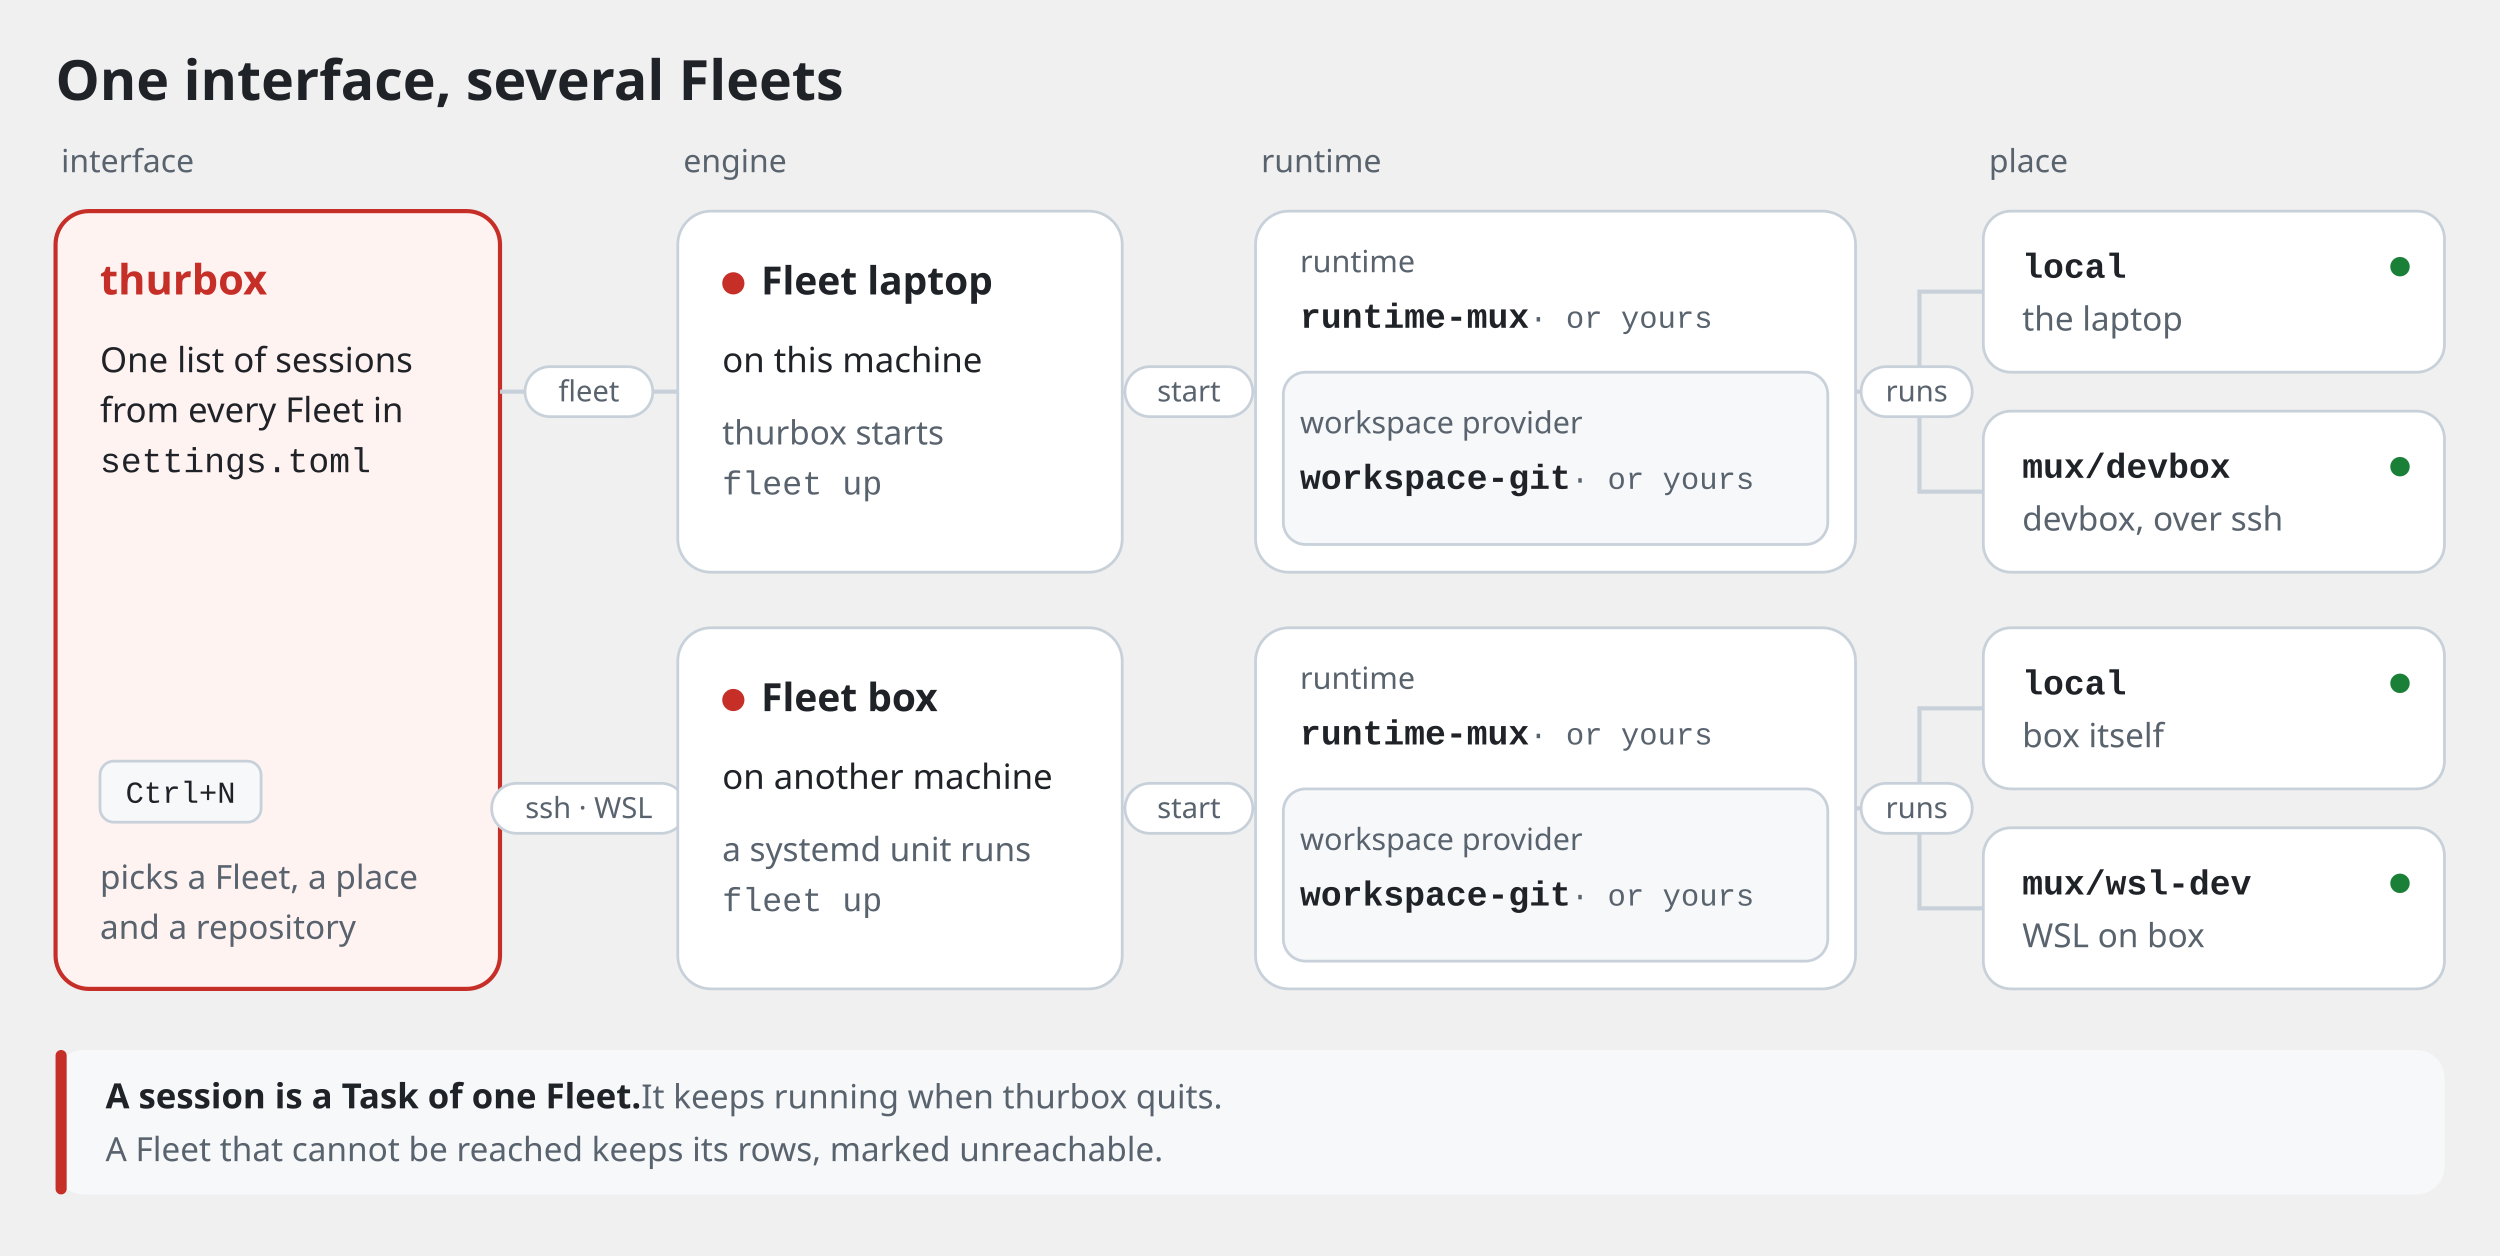
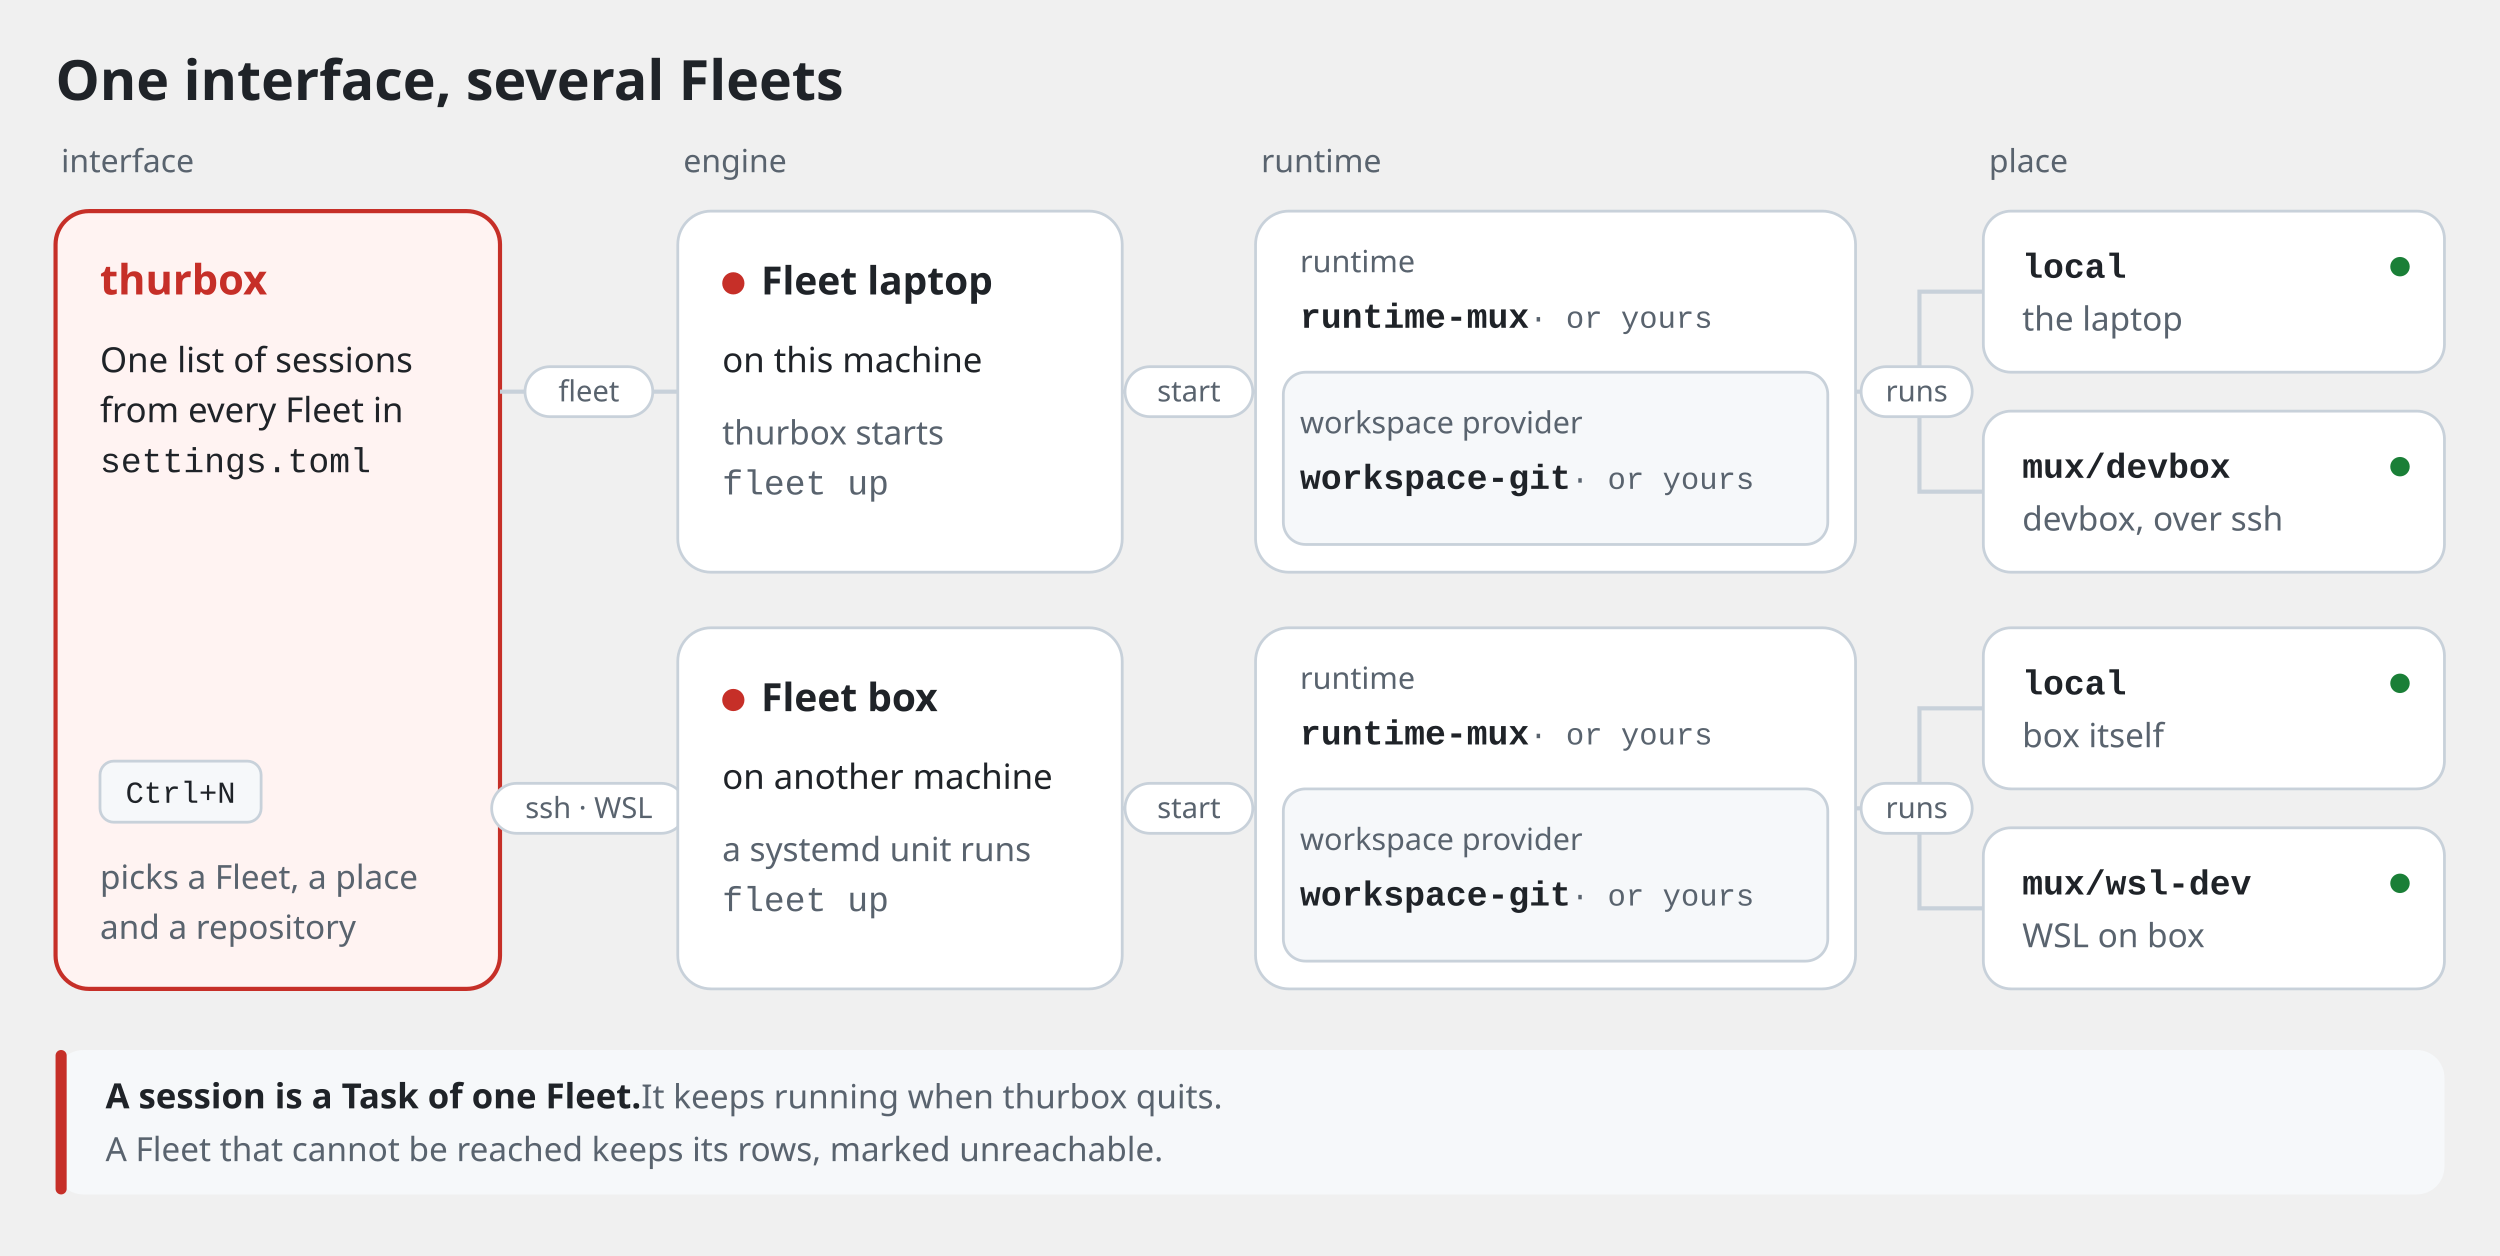
<svg xmlns="http://www.w3.org/2000/svg" viewBox="0 0 900 452" width="900" height="452" role="img" aria-labelledby="t d">
-   <style>text{font-family:-apple-system,BlinkMacSystemFont,'Segoe UI','Noto Sans',Helvetica,Arial,sans-serif;fill:#1f2328;font-size:12.5px}.m{font-family:ui-monospace,SFMono-Regular,'SF Mono',Menlo,Consolas,'Liberation Mono',monospace}.h{font-size:20px;font-weight:600}.col{font-size:11.5px;fill:#59636e}.n{font-size:14px;font-weight:600}.m{font-family:ui-monospace,SFMono-Regular,'SF Mono',Menlo,Consolas,'Liberation Mono',monospace;font-size:12.5px}.s{font-family:ui-monospace,SFMono-Regular,'SF Mono',Menlo,Consolas,'Liberation Mono',monospace;font-size:11px}.na{font-size:15px;font-weight:700;fill:#c62f28}.d{fill:#59636e;font-size:12px}.or{fill:#59636e;font-size:11px;font-weight:400}.r{font-size:11px;fill:#59636e}.el{font-size:10.5px;fill:#59636e}.b{fill:#ffffff;stroke:#c8d1da;stroke-width:1}.ba{fill:#fff3f2;stroke:#c62f28;stroke-width:1.5}.bs{fill:#f6f8fa;stroke:#c8d1da;stroke-width:1}.pill{fill:#ffffff;stroke:#c8d1da;stroke-width:1}.w{fill:none;stroke:#c8d1da;stroke-width:1.5}.dot{fill:#c62f28}.ok{fill:#1a7f37}.ft{fill:#f6f8fa}.fb{fill:#c62f28}.fs{font-weight:600}</style>
+   <style>text{font-family:-apple-system,BlinkMacSystemFont,'Segoe UI','Noto Sans',Helvetica,Arial,sans-serif;fill:#1f2328;font-size:12.5px}.h{font-size:20px;font-weight:600}.col{font-size:11.5px;fill:#59636e}.n{font-size:14px;font-weight:600}.na{font-size:15px;font-weight:700;fill:#c62f28}.d{fill:#59636e;font-size:12px}.m{font-family:ui-monospace,SFMono-Regular,'SF Mono',Menlo,Consolas,'Liberation Mono',monospace;font-size:12.5px}.s{font-family:ui-monospace,SFMono-Regular,'SF Mono',Menlo,Consolas,'Liberation Mono',monospace;font-size:11px}.or{fill:#59636e;font-size:11px;font-weight:400}.r{font-size:11px;fill:#59636e}.el{font-size:10.5px;fill:#59636e}.b{fill:#ffffff;stroke:#c8d1da;stroke-width:1}.ba{fill:#fff3f2;stroke:#c62f28;stroke-width:1.5}.bs{fill:#f6f8fa;stroke:#c8d1da;stroke-width:1}.pill{fill:#ffffff;stroke:#c8d1da;stroke-width:1}.w{fill:none;stroke:#c8d1da;stroke-width:1.5}.dot{fill:#c62f28}.ok{fill:#1a7f37}.ft{fill:#f6f8fa}.fb{fill:#c62f28}.fs{font-weight:600}</style>
  <text x="20" y="36" class="h">One interface, several Fleets</text>
  <text x="22" y="62" class="col">interface</text>
  <text x="246" y="62" class="col">engine</text>
  <text x="454" y="62" class="col">runtime</text>
  <text x="716" y="62" class="col">place</text>
  <rect x="20" y="76" width="160" height="280" rx="12" class="ba" />
  <text x="36" y="106" class="na">thurbox</text>
  <text x="36" y="134" class="">One list of sessions</text>
  <text x="36" y="152" class="">from every Fleet in</text>
  <text x="36" y="170" class="m">settings.toml</text>
  <rect x="36" y="274" width="58" height="22" rx="5" class="bs" />
  <text x="65" y="289" class="s" text-anchor="middle">Ctrl+N</text>
  <text x="36" y="320" class="d">picks a Fleet, a place</text>
  <text x="36" y="338" class="d">and a repository</text>
  <path d="M180 141H244M404 141H452" class="w" />
-   <path d="M668 141H691M691 141V105.0H714M691 141V177.0H714" class="w" />
-   <rect x="189.0" y="132" width="46" height="18" rx="9" class="pill" />
-   <text x="212.0" y="144.5" class="el" text-anchor="middle">fleet</text>
-   <rect x="405.0" y="132" width="46" height="18" rx="9" class="pill" />
-   <text x="428.0" y="144.5" class="el" text-anchor="middle">start</text>
-   <rect x="670.0" y="132" width="40" height="18" rx="9" class="pill" />
-   <text x="690.0" y="144.5" class="el" text-anchor="middle">runs</text>
+   <path d="M668 141H691M691 141V105H714M691 141V177H714" class="w" />
+   <rect x="189" y="132" width="46" height="18" rx="9" class="pill" />
+   <text x="212" y="144.5" class="el" text-anchor="middle">fleet</text>
+   <rect x="405" y="132" width="46" height="18" rx="9" class="pill" />
+   <text x="428" y="144.5" class="el" text-anchor="middle">start</text>
+   <rect x="670" y="132" width="40" height="18" rx="9" class="pill" />
+   <text x="690" y="144.5" class="el" text-anchor="middle">runs</text>
  <rect x="244" y="76" width="160" height="130" rx="12" class="b" />
  <circle cx="264" cy="102" r="4" class="dot" />
  <text x="274" y="106" class="n">Fleet laptop</text>
  <text x="260" y="134" class="">on this machine</text>
  <text x="260" y="160" class="d">thurbox starts</text>
  <text x="260" y="178" class="d m">fleet up</text>
  <rect x="452" y="76" width="216" height="130" rx="12" class="b" />
  <text x="468" y="98" class="r">runtime</text>
  <text x="468" y="118" class="n m">runtime-mux<tspan class="or"> · or yours</tspan>
  </text>
  <rect x="462" y="134" width="196" height="62" rx="8" class="bs" />
  <text x="468" y="156" class="r">workspace provider</text>
  <text x="468" y="176" class="n m">workspace-git<tspan class="or"> · or yours</tspan>
  </text>
  <rect x="714" y="76" width="166" height="58" rx="10" class="b" />
  <text x="728" y="100" class="n m">local</text>
  <text x="728" y="119" class="d">the laptop</text>
  <circle cx="864" cy="96" r="3.5" class="ok" />
  <rect x="714" y="148" width="166" height="58" rx="10" class="b" />
  <text x="728" y="172" class="n m">mux/devbox</text>
  <text x="728" y="191" class="d">devbox, over ssh</text>
  <circle cx="864" cy="168" r="3.5" class="ok" />
  <path d="M180 291H244M404 291H452" class="w" />
-   <path d="M668 291H691M691 291V255.0H714M691 291V327.0H714" class="w" />
-   <rect x="177.0" y="282" width="70" height="18" rx="9" class="pill" />
-   <text x="212.0" y="294.5" class="el" text-anchor="middle">ssh · WSL</text>
-   <rect x="405.0" y="282" width="46" height="18" rx="9" class="pill" />
-   <text x="428.0" y="294.5" class="el" text-anchor="middle">start</text>
-   <rect x="670.0" y="282" width="40" height="18" rx="9" class="pill" />
-   <text x="690.0" y="294.5" class="el" text-anchor="middle">runs</text>
+   <path d="M668 291H691M691 291V255H714M691 291V327H714" class="w" />
+   <rect x="177" y="282" width="70" height="18" rx="9" class="pill" />
+   <text x="212" y="294.5" class="el" text-anchor="middle">ssh · WSL</text>
+   <rect x="405" y="282" width="46" height="18" rx="9" class="pill" />
+   <text x="428" y="294.5" class="el" text-anchor="middle">start</text>
+   <rect x="670" y="282" width="40" height="18" rx="9" class="pill" />
+   <text x="690" y="294.5" class="el" text-anchor="middle">runs</text>
  <rect x="244" y="226" width="160" height="130" rx="12" class="b" />
  <circle cx="264" cy="252" r="4" class="dot" />
  <text x="274" y="256" class="n">Fleet box</text>
  <text x="260" y="284" class="">on another machine</text>
  <text x="260" y="310" class="d">a systemd unit runs</text>
  <text x="260" y="328" class="d m">fleet up</text>
  <rect x="452" y="226" width="216" height="130" rx="12" class="b" />
  <text x="468" y="248" class="r">runtime</text>
  <text x="468" y="268" class="n m">runtime-mux<tspan class="or"> · or yours</tspan>
  </text>
  <rect x="462" y="284" width="196" height="62" rx="8" class="bs" />
  <text x="468" y="306" class="r">workspace provider</text>
  <text x="468" y="326" class="n m">workspace-git<tspan class="or"> · or yours</tspan>
  </text>
  <rect x="714" y="226" width="166" height="58" rx="10" class="b" />
  <text x="728" y="250" class="n m">local</text>
  <text x="728" y="269" class="d">box itself</text>
  <circle cx="864" cy="246" r="3.5" class="ok" />
  <rect x="714" y="298" width="166" height="58" rx="10" class="b" />
  <text x="728" y="322" class="n m">mux/wsl-dev</text>
  <text x="728" y="341" class="d">WSL on box</text>
  <circle cx="864" cy="318" r="3.5" class="ok" />
  <rect x="20" y="378" width="860" height="52" rx="10" class="ft" />
  <rect x="20" y="378" width="4" height="52" rx="2" class="fb" />
  <text x="38" y="399" class="fs">A session is a Task of one Fleet.<tspan class="d" font-weight="400"> It keeps running when thurbox quits.</tspan>
  </text>
  <text x="38" y="418" class="d">A Fleet that cannot be reached keeps its rows, marked unreachable.</text>
</svg>
